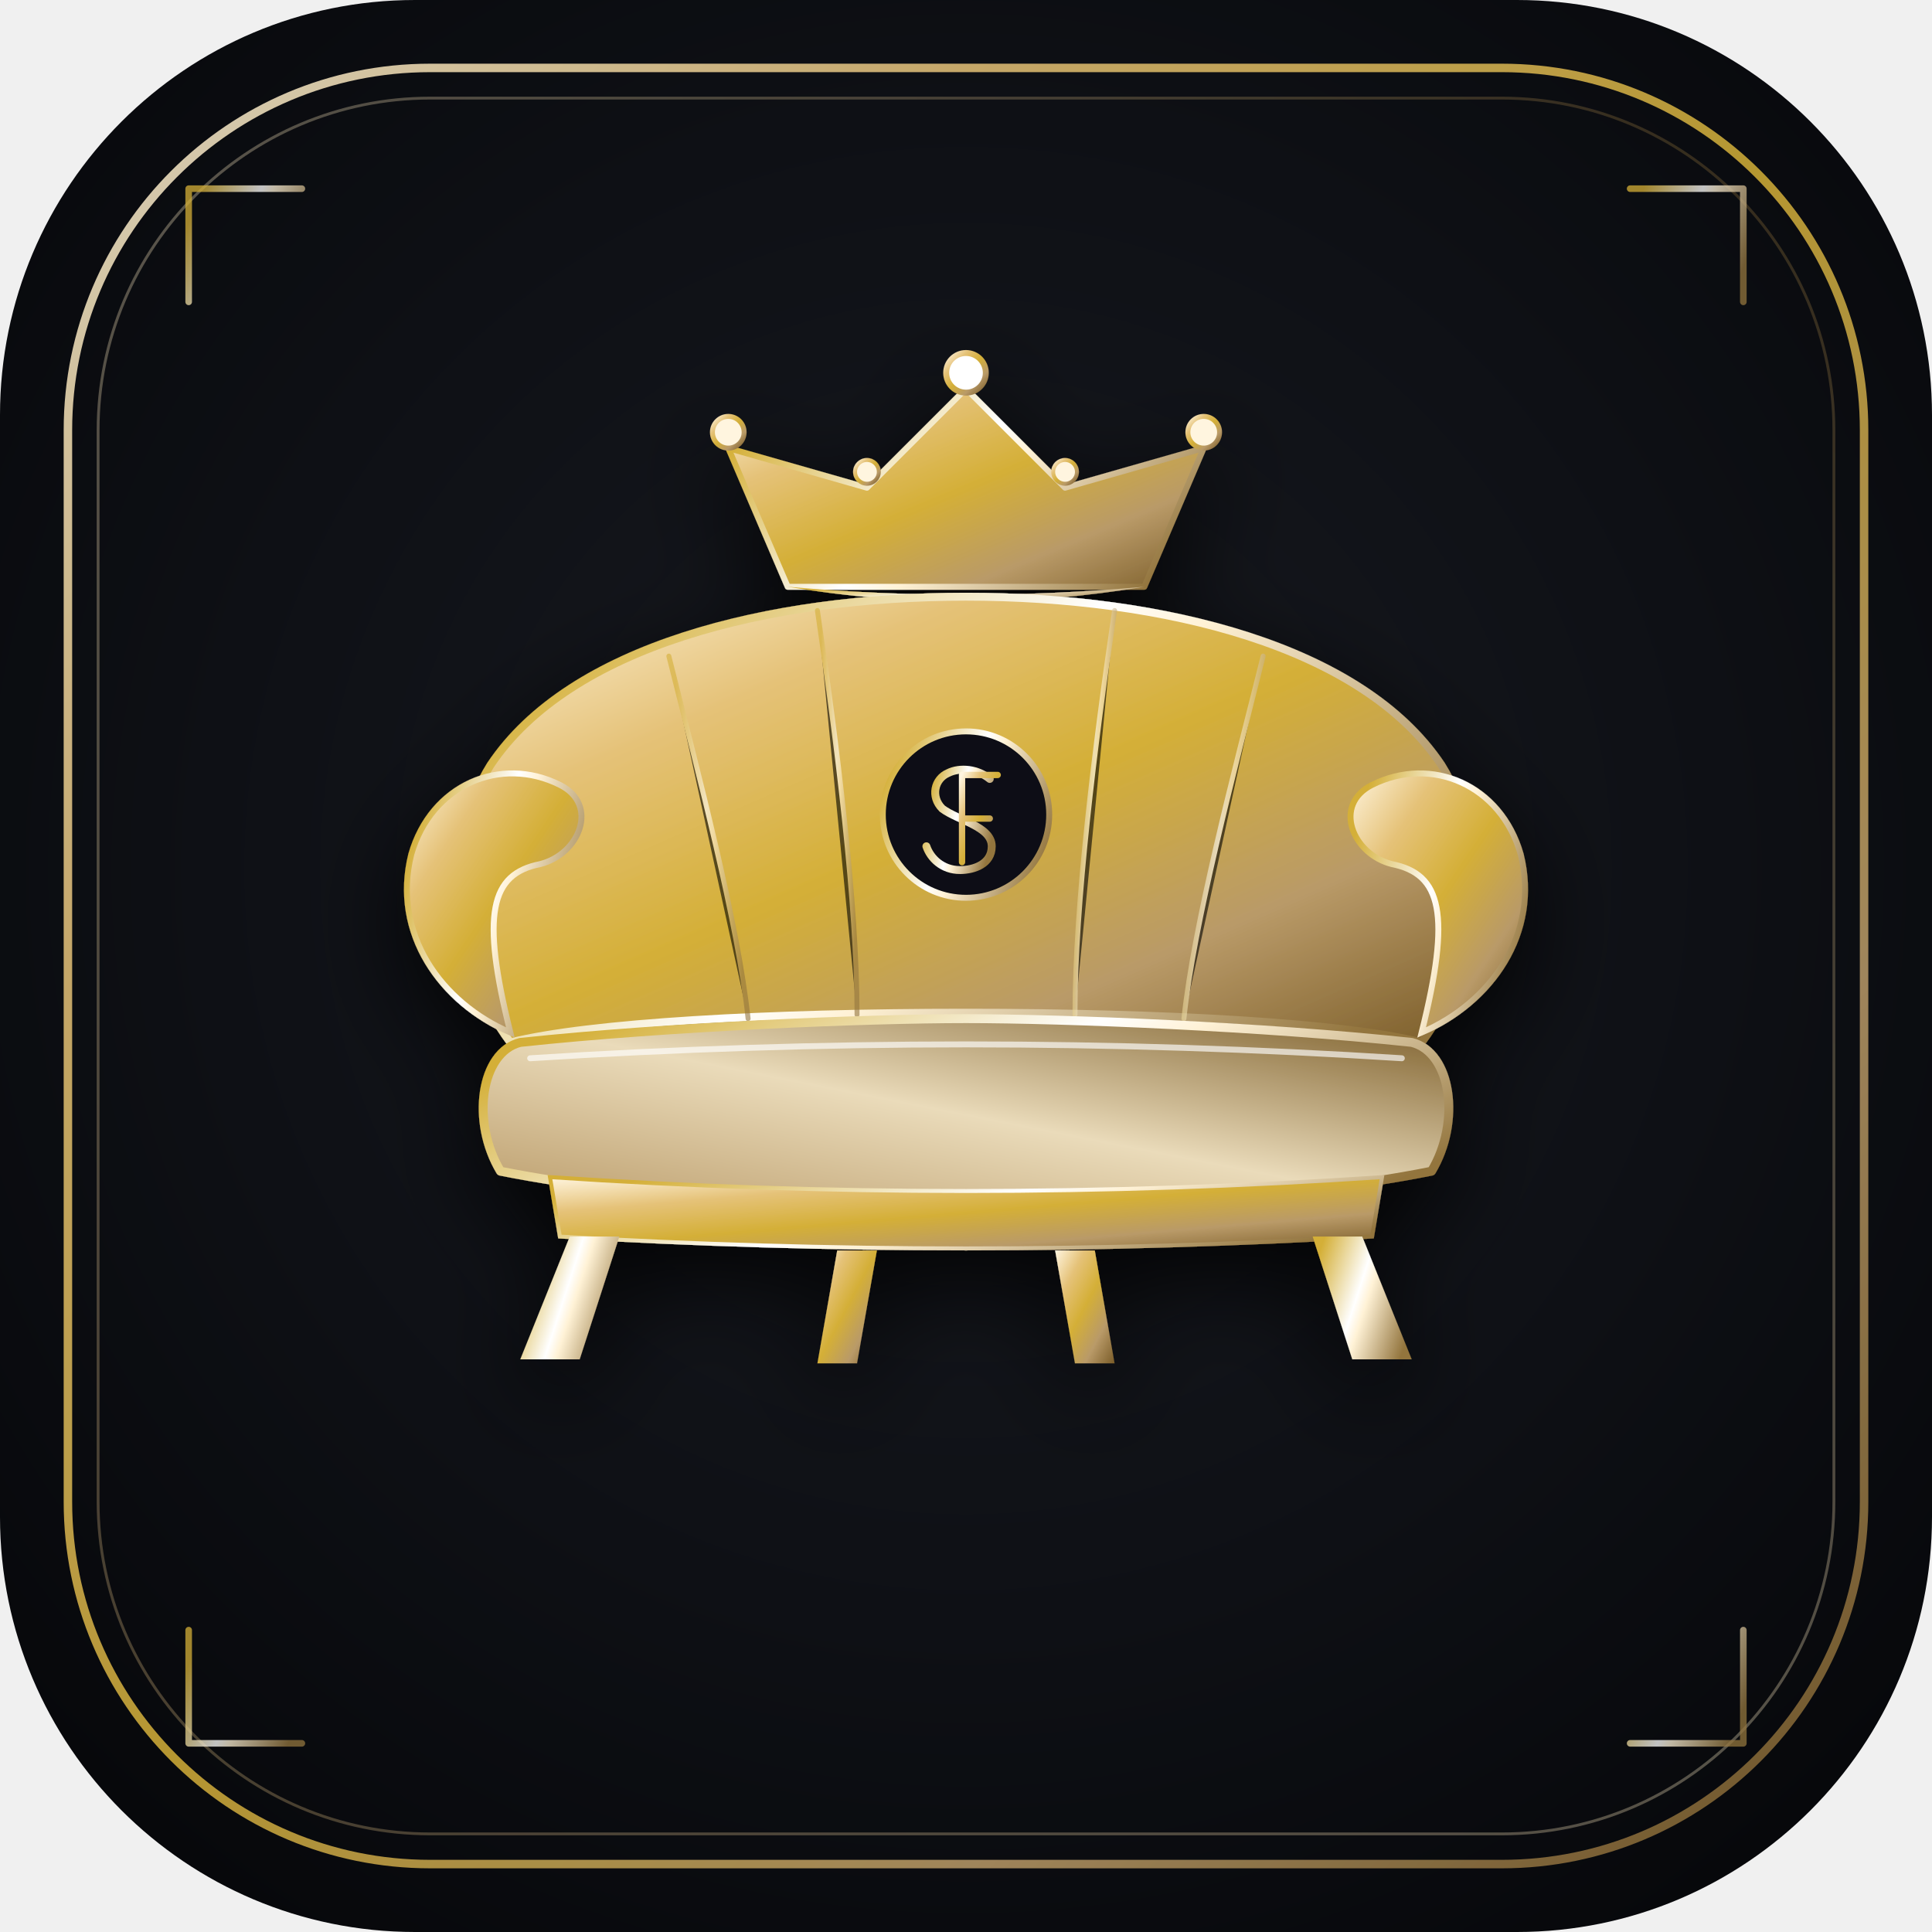
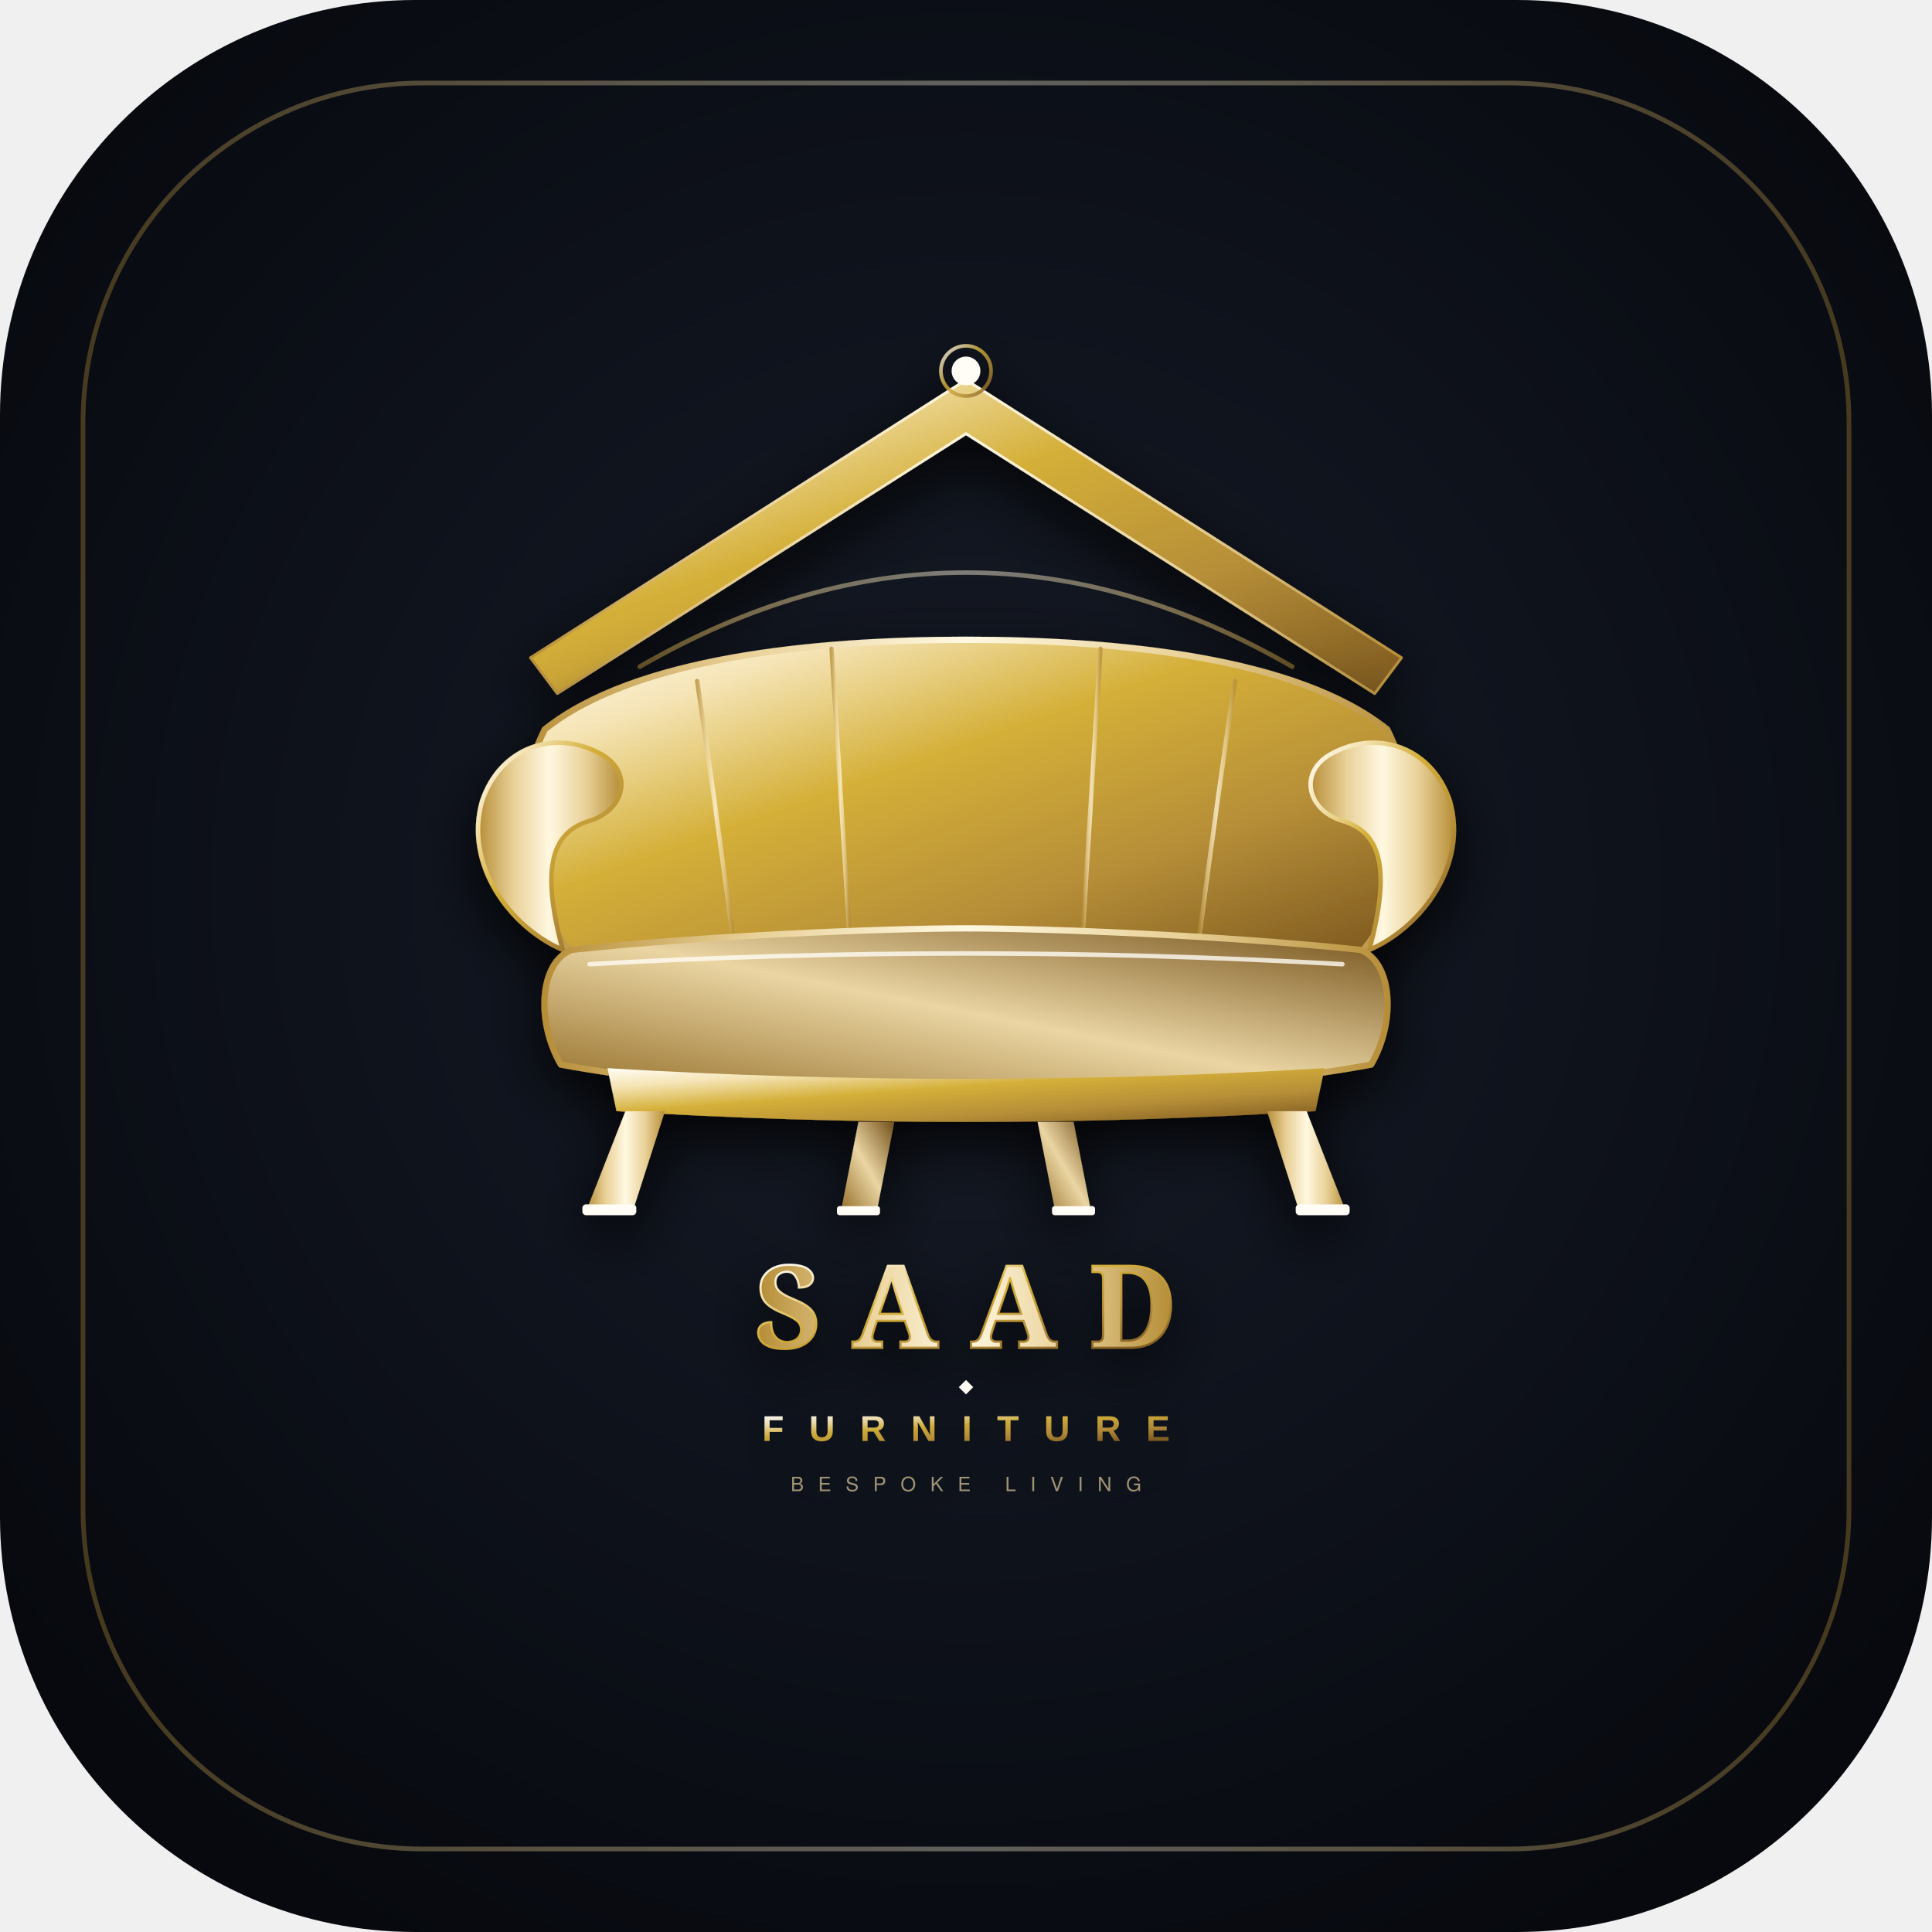
<svg xmlns="http://www.w3.org/2000/svg" viewBox="0 0 1024 1024" width="1024" height="1024">
  <defs>
-     <linearGradient id="goldGradient" x1="0%" y1="0%" x2="100%" y2="100%">
-       <stop offset="0%" stop-color="#FFF5DF" />
-       <stop offset="25%" stop-color="#E5C278" />
-       <stop offset="50%" stop-color="#D4AF37" />
-       <stop offset="75%" stop-color="#B99A68" />
-       <stop offset="100%" stop-color="#7A5C28" />
+     <linearGradient id="goldSheen" x1="0%" y1="0%" x2="100%" y2="100%">
+       <stop offset="0%" stop-color="#FFFDF5" />
+       <stop offset="18%" stop-color="#F5E4B5" />
+       <stop offset="42%" stop-color="#D4AF37" />
+       <stop offset="70%" stop-color="#B68E38" />
+       <stop offset="100%" stop-color="#7A561E" />
    </linearGradient>
-     <linearGradient id="goldSpecular" x1="0%" y1="30%" x2="100%" y2="70%">
-       <stop offset="0%" stop-color="#D4AF37" />
-       <stop offset="45%" stop-color="#FFFFFF" />
-       <stop offset="55%" stop-color="#FFF2D6" />
-       <stop offset="100%" stop-color="#93753E" />
+     <linearGradient id="goldRidge" x1="0%" y1="50%" x2="100%" y2="50%">
+       <stop offset="0%" stop-color="#B68E38" />
+       <stop offset="25%" stop-color="#E9D198" />
+       <stop offset="50%" stop-color="#FFF8E1" />
+       <stop offset="75%" stop-color="#E9D198" />
+       <stop offset="100%" stop-color="#B68E38" />
    </linearGradient>
    <linearGradient id="goldAccent" x1="0%" y1="100%" x2="100%" y2="0%">
-       <stop offset="0%" stop-color="#B99A68" />
-       <stop offset="50%" stop-color="#EADBBA" />
-       <stop offset="100%" stop-color="#7A5C28" />
+       <stop offset="0%" stop-color="#916B25" />
+       <stop offset="50%" stop-color="#EAD5A3" />
+       <stop offset="100%" stop-color="#724F18" />
    </linearGradient>
-     <radialGradient id="charcoalVignette" cx="50%" cy="45%" r="65%">
-       <stop offset="0%" stop-color="#181A20" />
-       <stop offset="60%" stop-color="#0E1015" />
-       <stop offset="100%" stop-color="#07080B" />
+     <radialGradient id="matteCanvas" cx="50%" cy="46%" r="62%">
+       <stop offset="0%" stop-color="#161B26" />
+       <stop offset="55%" stop-color="#0E121B" />
+       <stop offset="100%" stop-color="#07090E" />
    </radialGradient>
-     <filter id="subtleGlow" x="-20%" y="-20%" width="140%" height="140%">
-       <feGaussianBlur stdDeviation="12" result="blur" />
-       <feComposite in="SourceGraphic" in2="blur" operator="over" />
-     </filter>
-     <filter id="goldDropShadow" x="-30%" y="-30%" width="160%" height="160%">
-       <feDropShadow dx="0" dy="16" stdDeviation="24" flood-color="#000000" flood-opacity="0.85" />
+     <filter id="softGlowShadow" x="-20%" y="-20%" width="140%" height="140%">
+       <feDropShadow dx="0" dy="12" stdDeviation="16" flood-color="#000000" flood-opacity="0.85" />
    </filter>
  </defs>
-   <rect width="1024" height="1024" rx="220" fill="url(#charcoalVignette)" />
-   <rect x="36" y="36" width="952" height="952" rx="192" fill="none" stroke="url(#goldGradient)" stroke-width="4.5" opacity="0.85" />
-   <rect x="52" y="52" width="920" height="920" rx="176" fill="none" stroke="url(#goldAccent)" stroke-width="1.5" opacity="0.35" />
-   <g stroke="url(#goldSpecular)" stroke-width="3.5" fill="none" stroke-linecap="round" stroke-linejoin="round" opacity="0.75">
-     <path d="M 100,160 L 100,100 L 160,100" />
-     <path d="M 924,160 L 924,100 L 864,100" />
-     <path d="M 100,864 L 100,924 L 160,924" />
-     <path d="M 924,864 L 924,924 L 864,924" />
-   </g>
-   <g transform="translate(512, 500) scale(1.05)" filter="url(#goldDropShadow)">
-     <g transform="translate(0, -220)">
-       <path d="M -90,40 L -120,-30 L -50,-10 L 0,-60 L 50,-10 L 120,-30 L 90,40 Z" fill="url(#goldGradient)" stroke="url(#goldSpecular)" stroke-width="3" stroke-linejoin="round" />
-       <circle cx="0" cy="-68" r="10" fill="#FFFFFF" stroke="url(#goldGradient)" stroke-width="3" />
-       <circle cx="-120" cy="-38" r="8" fill="#FFF5DF" stroke="url(#goldGradient)" stroke-width="2.5" />
-       <circle cx="120" cy="-38" r="8" fill="#FFF5DF" stroke="url(#goldGradient)" stroke-width="2.5" />
-       <circle cx="-50" cy="-18" r="6" fill="#FFF5DF" stroke="url(#goldGradient)" stroke-width="2" />
-       <circle cx="50" cy="-18" r="6" fill="#FFF5DF" stroke="url(#goldGradient)" stroke-width="2" />
-       <path d="M -90,40 Q 0,55 90,40 Q 0,48 -90,40 Z" fill="url(#goldSpecular)" />
+   <rect width="1024" height="1024" rx="220" fill="url(#matteCanvas)" />
+   <rect x="44" y="44" width="936" height="936" rx="180" fill="none" stroke="url(#goldRidge)" stroke-width="2.5" opacity="0.35" />
+   <g transform="translate(512, 512) scale(0.95) translate(-512, -512)">
+     <g filter="url(#softGlowShadow)">
+       <path d="M 512,185 L 755,340 L 740,360 L 512,215 L 284,360 L 269,340 Z" fill="url(#goldSheen)" stroke="url(#goldRidge)" stroke-width="1.5" stroke-linejoin="round" />
+       <path d="M 330,345 Q 512,240 694,345" fill="none" stroke="url(#goldRidge)" stroke-width="2.5" opacity="0.45" stroke-linecap="round" />
+       <circle cx="512" cy="180" r="8" fill="#FFFDF5" />
+       <circle cx="512" cy="180" r="14" fill="none" stroke="url(#goldSheen)" stroke-width="2" opacity="0.8" />
    </g>
-     <path d="M -240,-90 C -200,-150 -100,-175 0,-175 C 100,-175 200,-150 240,-90 C 265,-50 260,10 230,50 C 190,40 100,35 0,35 C -100,35 -190,40 -230,50 C -260,10 -265,-50 -240,-90 Z" fill="url(#goldGradient)" stroke="url(#goldSpecular)" stroke-width="4" stroke-linejoin="round" />
-     <g stroke="url(#goldSpecular)" stroke-width="2.5" stroke-linecap="round" opacity="0.6">
-       <path d="M 0,-175 L 0,35" />
-       <path d="M -75,-168 C -65,-100 -55,-20 -55,36" />
-       <path d="M 75,-168 C 65,-100 55,-20 55,36" />
-       <path d="M -150,-145 C -135,-85 -115,-10 -110,38" />
-       <path d="M 150,-145 C 135,-85 115,-10 110,38" />
+     <g transform="translate(512, 455)" filter="url(#softGlowShadow)">
+       <path d="M -235,-75 C -185,-115 -85,-125 0,-125 C 85,-125 185,-115 235,-75 C 255,-35 250,15 220,50 C 170,42 90,38 0,38 C -90,38 -170,42 -220,50 C -250,15 -255,-35 -235,-75 Z" fill="url(#goldSheen)" stroke="url(#goldRidge)" stroke-width="3.5" stroke-linejoin="round" />
+       <g stroke="url(#goldRidge)" stroke-width="2.5" stroke-linecap="round" opacity="0.75">
+         <line x1="0" y1="-123" x2="0" y2="38" />
+         <path d="M -75,-120 Q -70,-40 -65,40" />
+         <path d="M 75,-120 Q 70,-40 65,40" />
+         <path d="M -150,-102 Q -140,-35 -130,42" />
+         <path d="M 150,-102 Q 140,-35 130,42" />
+       </g>
+       <path d="M -225,48 C -255,35 -280,0 -270,-35 C -260,-65 -230,-75 -205,-62 C -185,-52 -190,-30 -210,-24 C -230,-18 -238,0 -225,48 Z" fill="url(#goldRidge)" stroke="url(#goldSheen)" stroke-width="2.5" />
+       <path d="M 225,48 C 255,35 280,0 270,-35 C 260,-65 230,-75 205,-62 C 185,-52 190,-30 210,-24 C 230,-18 238,0 225,48 Z" fill="url(#goldRidge)" stroke="url(#goldSheen)" stroke-width="2.5" />
+       <path d="M -220,48 C -145,40 -45,36 0,36 C 45,36 145,40 220,48 C 238,55 240,88 226,112 C 150,126 50,130 0,130 C -50,130 -150,126 -226,112 C -240,88 -238,55 -220,48 Z" fill="url(#goldAccent)" stroke="url(#goldRidge)" stroke-width="3.5" stroke-linejoin="round" />
+       <path d="M -210,56 Q 0,44 210,56" fill="none" stroke="#FFFDF5" stroke-width="2.5" opacity="0.8" stroke-linecap="round" />
+       <path d="M -200,114 Q 0,126 200,114 L 195,138 Q 0,150 -195,138 Z" fill="url(#goldSheen)" />
+       <polygon points="-190,138 -212,194 -186,194 -168,138" fill="url(#goldRidge)" />
+       <polygon points="190,138 212,194 186,194 168,138" fill="url(#goldRidge)" />
+       <polygon points="-60,144 -70,195 -50,195 -40,144" fill="url(#goldAccent)" />
+       <polygon points="60,144 70,195 50,195 40,144" fill="url(#goldAccent)" />
+       <rect x="-214" y="190" width="30" height="6" rx="2" fill="#FFFDF5" />
+       <rect x="184" y="190" width="30" height="6" rx="2" fill="#FFFDF5" />
+       <rect x="-72" y="191" width="24" height="5" rx="1.5" fill="#FFFDF5" />
+       <rect x="48" y="191" width="24" height="5" rx="1.5" fill="#FFFDF5" />
    </g>
-     <path d="M -225,50 C -150,42 -50,38 0,38 C 50,38 150,42 225,50 C 245,55 250,90 235,115 C 160,130 50,135 0,135 C -50,135 -160,130 -235,115 C -250,90 -245,55 -225,50 Z" fill="url(#goldAccent)" stroke="url(#goldSpecular)" stroke-width="4.5" stroke-linejoin="round" />
-     <path d="M -220,58 Q 0,44 220,58" fill="none" stroke="#FFFFFF" stroke-width="3" opacity="0.65" stroke-linecap="round" />
-     <path d="M -230,45 C -265,30 -290,-5 -280,-45 C -270,-80 -235,-95 -205,-80 C -185,-70 -195,-45 -215,-40 C -240,-35 -245,-15 -230,45 Z" fill="url(#goldGradient)" stroke="url(#goldSpecular)" stroke-width="3" />
-     <path d="M 230,45 C 265,30 290,-5 280,-45 C 270,-80 235,-95 205,-80 C 185,-70 195,-45 215,-40 C 240,-35 245,-15 230,45 Z" fill="url(#goldGradient)" stroke="url(#goldSpecular)" stroke-width="3" />
-     <path d="M -210,118 Q 0,132 210,118 L 205,148 Q 0,160 -205,148 Z" fill="url(#goldGradient)" stroke="url(#goldSpecular)" stroke-width="2" />
-     <polygon points="-200,148 -225,210 -195,210 -175,148" fill="url(#goldSpecular)" />
-     <polygon points="200,148 225,210 195,210 175,148" fill="url(#goldSpecular)" />
-     <polygon points="-65,155 -75,212 -55,212 -45,155" fill="url(#goldGradient)" />
-     <polygon points="65,155 75,212 55,212 45,155" fill="url(#goldGradient)" />
-     <g transform="translate(0, -65)">
-       <circle cx="0" cy="0" r="42" fill="#0C0E12" stroke="url(#goldSpecular)" stroke-width="3" />
-       <path d="M 12,-18 C 6,-23 -3,-24 -9,-21 C -16,-18 -18,-9 -12,-3 C -4,3 13,6 13,16 C 13,25 4,28 -3,28 C -12,28 -18,22 -20,16" fill="none" stroke="url(#goldSpecular)" stroke-width="4" stroke-linecap="round" stroke-linejoin="round" />
-       <path d="M -2,-20 L 16,-20 M -2,-20 L -2,24 M -2,2 L 12,2" fill="none" stroke="url(#goldGradient)" stroke-width="3.2" stroke-linecap="round" stroke-linejoin="round" />
+     <g transform="translate(512, 725)" filter="url(#softGlowShadow)">
+       <text x="0" y="0" font-family="'Playfair Display', 'Cinzel', 'Baskerville', 'Georgia', serif" font-size="64" font-weight="800" letter-spacing="18" fill="url(#goldRidge)" stroke="url(#goldSheen)" stroke-width="1.2" text-anchor="middle">
+         SAAD
+       </text>
+       <g transform="translate(0, 22)">
+         <line x1="-160" y1="0" x2="-20" y2="0" stroke="url(#goldRidge)" stroke-width="1.5" opacity="0.6" />
+         <polygon points="0,-4 4,0 0,4 -4,0" fill="#FFFDF5" />
+         <line x1="20" y1="0" x2="160" y2="0" stroke="url(#goldRidge)" stroke-width="1.5" opacity="0.6" />
+       </g>
+       <text x="0" y="52" font-family="'Montserrat', 'Cinzel', 'Helvetica Neue', 'Arial', sans-serif" font-size="20" font-weight="600" letter-spacing="14" fill="url(#goldSheen)" opacity="0.95" text-anchor="middle">
+         FURNITURE
+       </text>
+       <text x="0" y="80" font-family="'Montserrat', 'Cinzel', 'Helvetica Neue', sans-serif" font-size="11" font-weight="500" letter-spacing="8" fill="#EAD5A3" opacity="0.65" text-anchor="middle">
+         BESPOKE LIVING
+       </text>
    </g>
  </g>
</svg>
